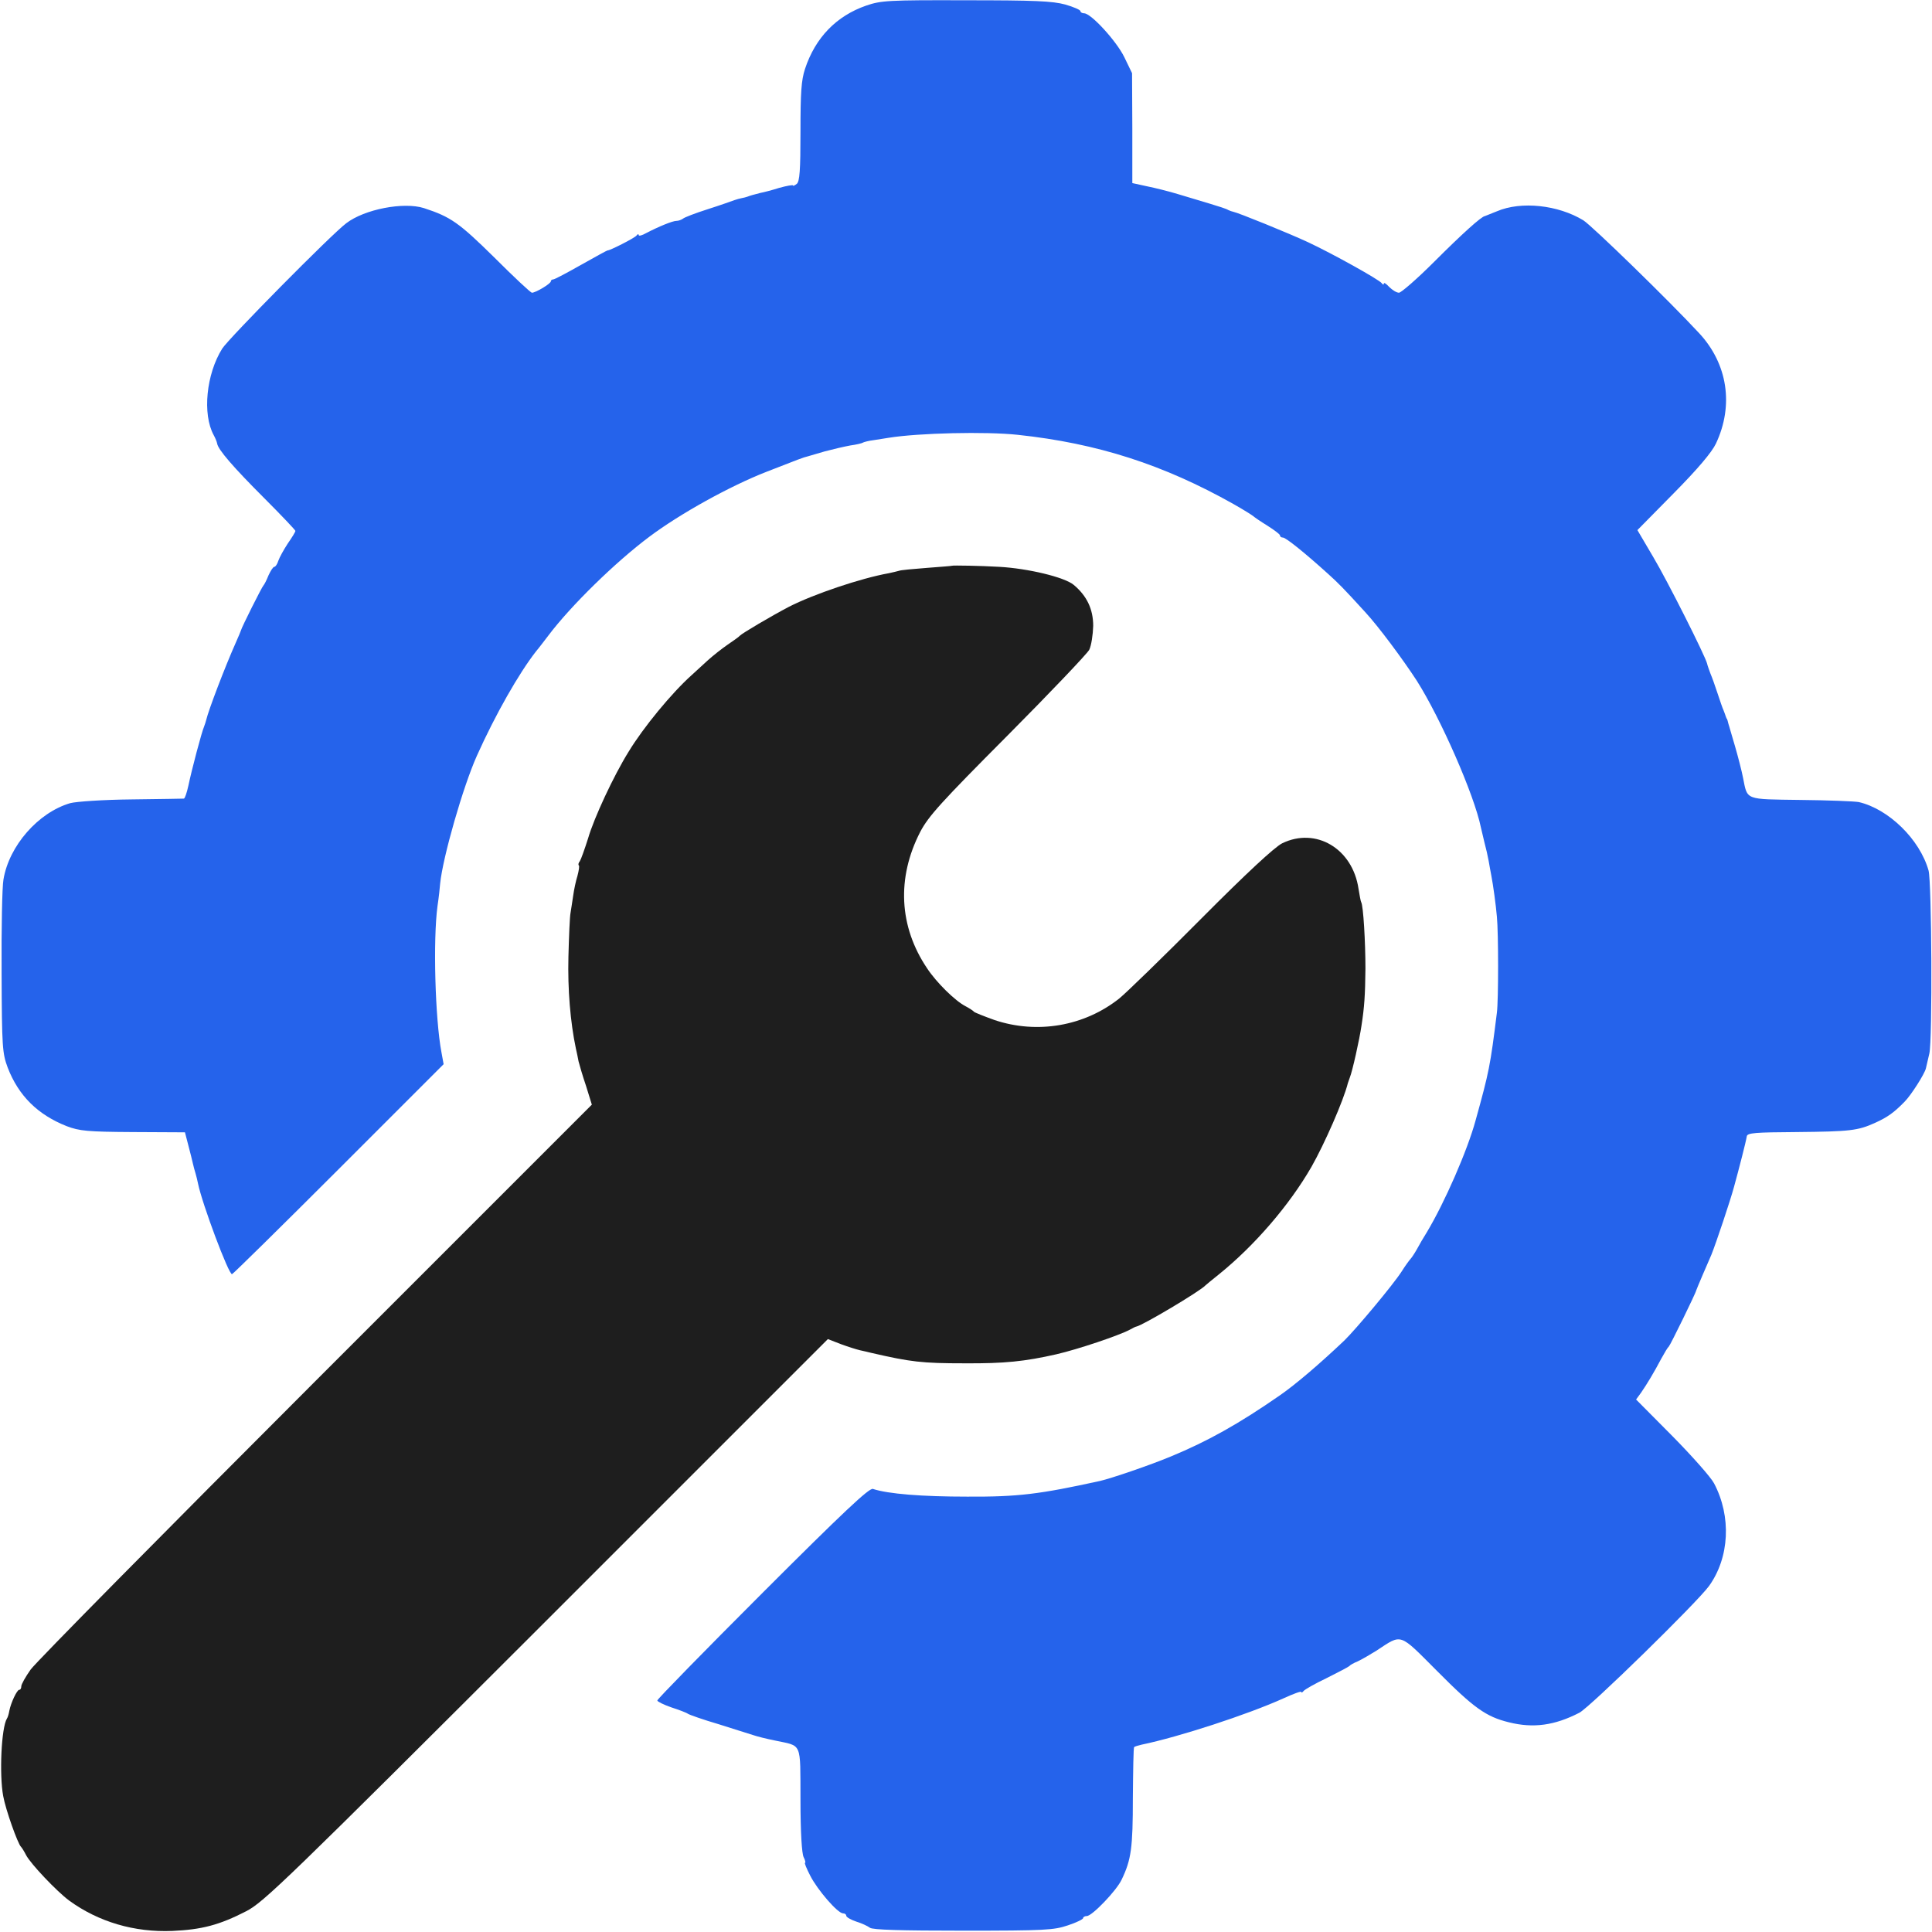
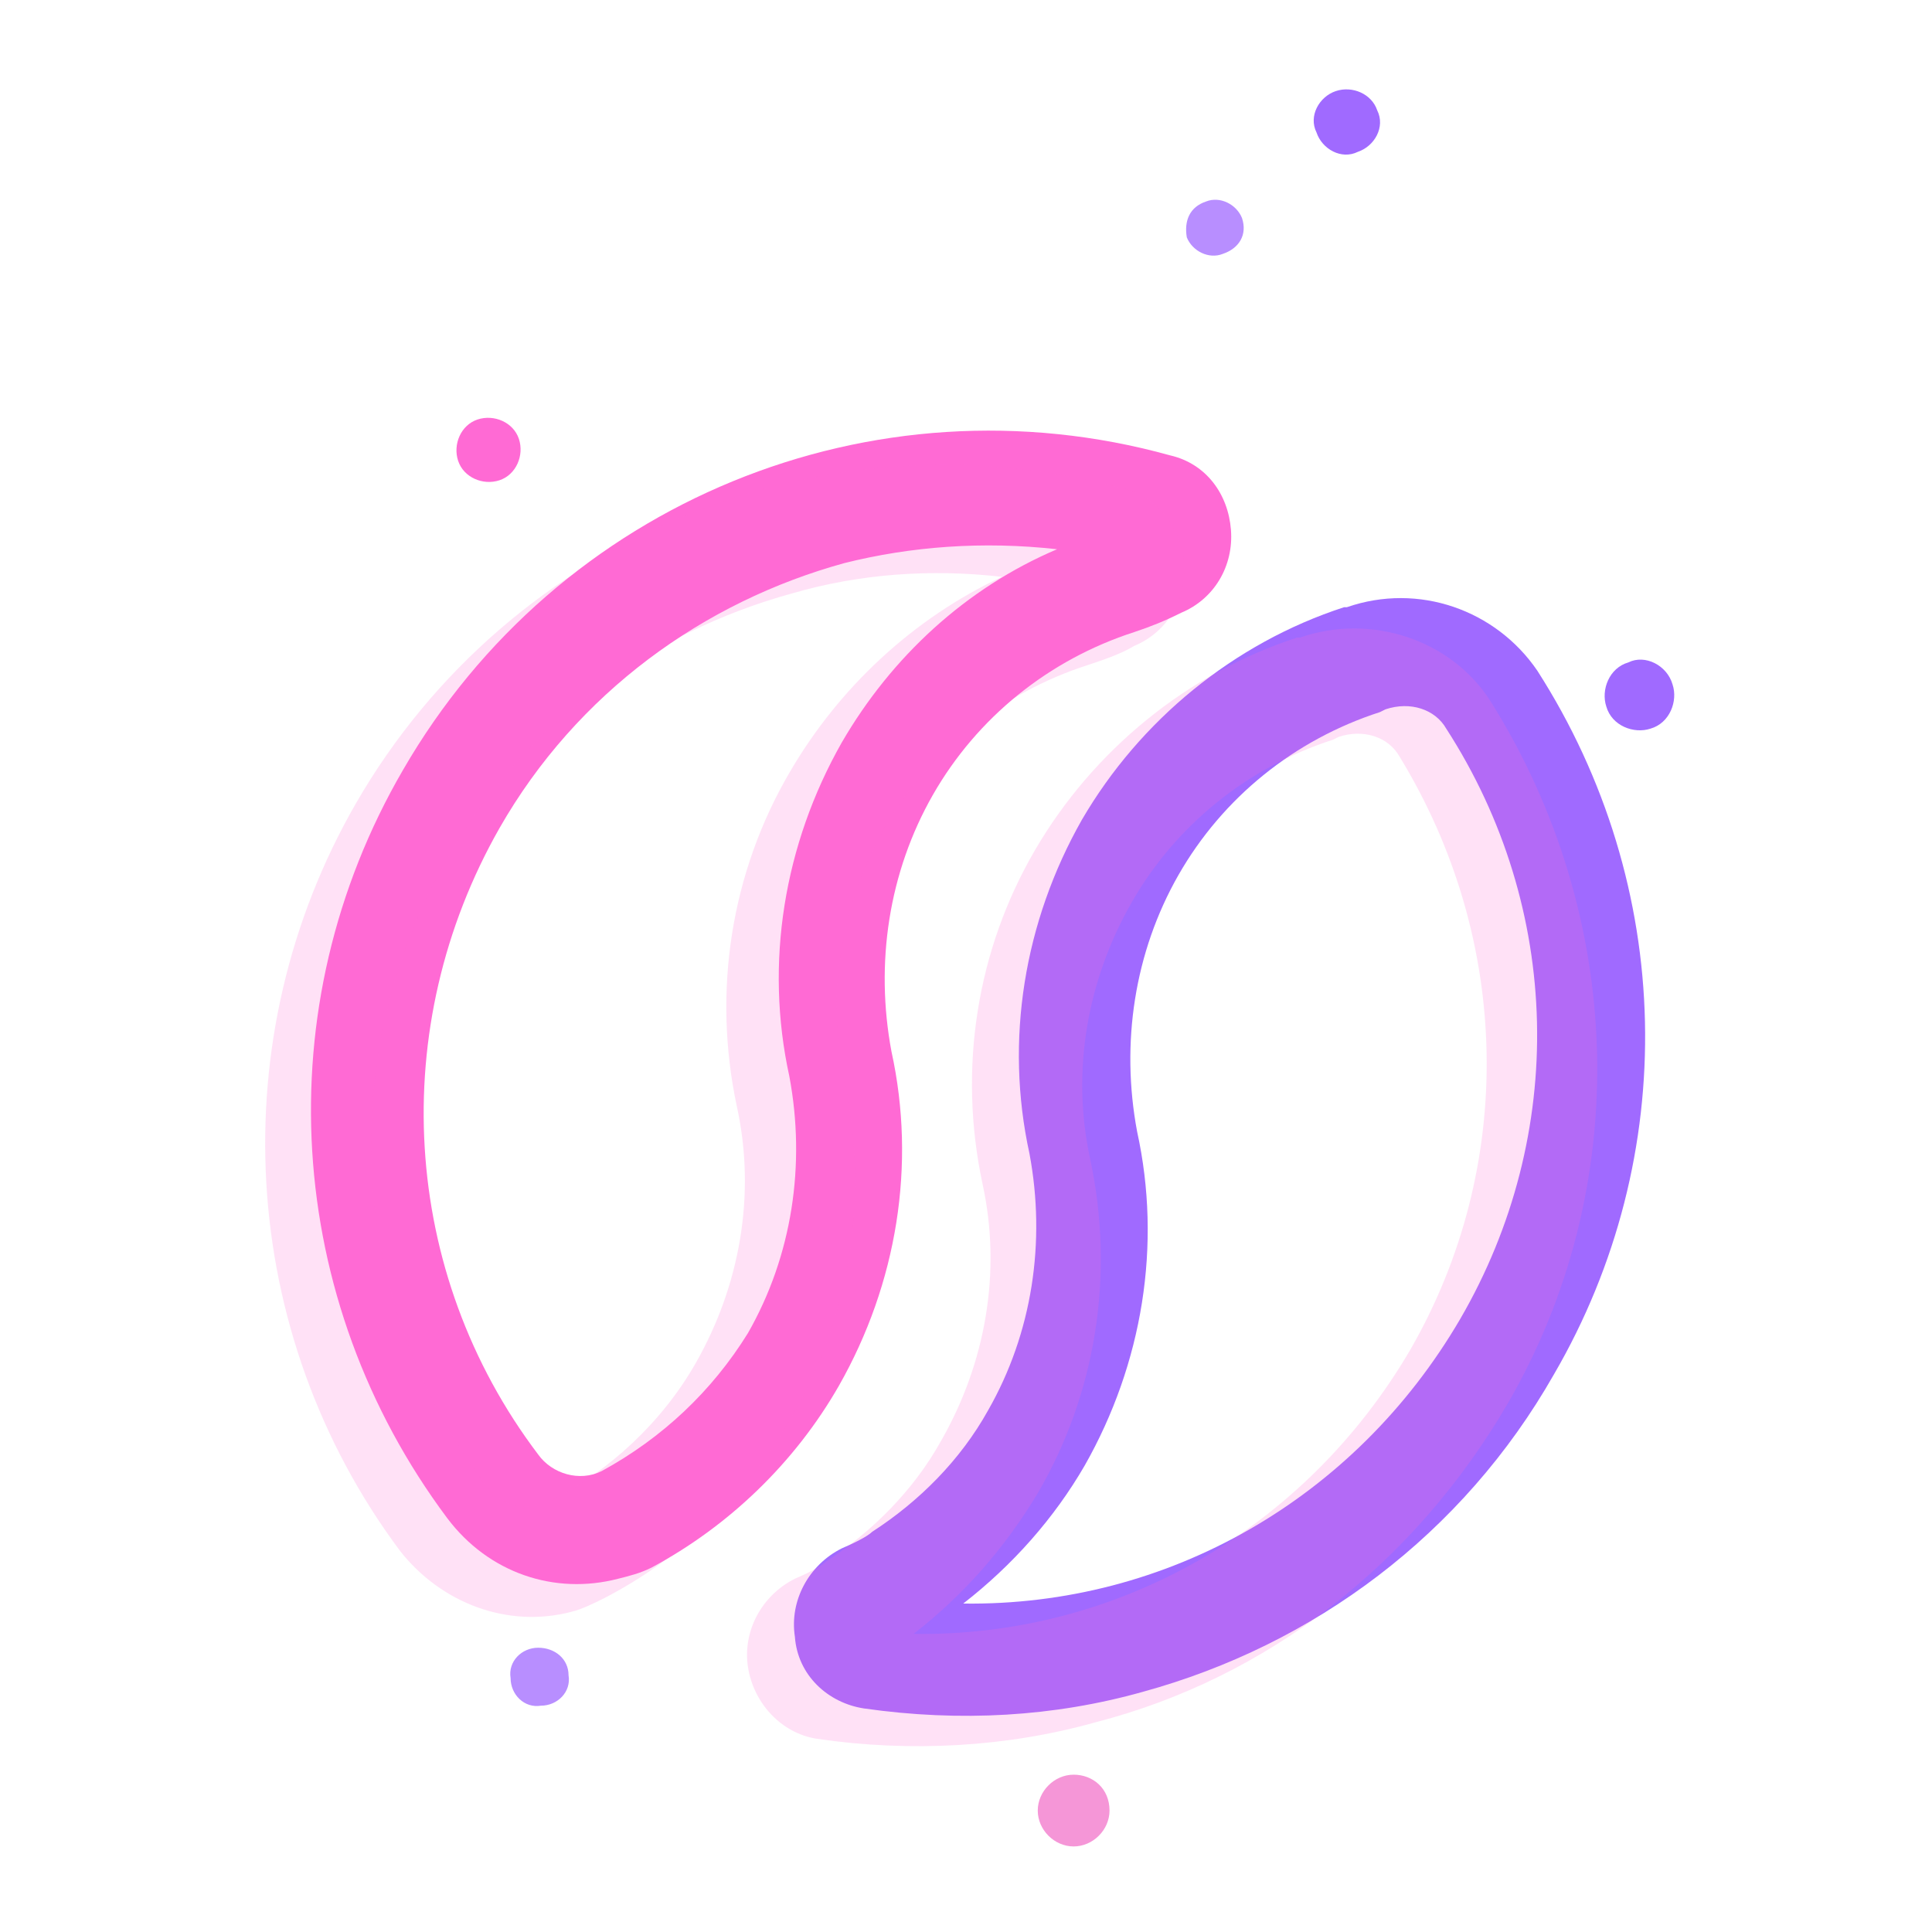
- <svg xmlns="http://www.w3.org/2000/svg" version="1.0" width="726pt" height="726pt" viewBox="0 0 726 726">
-   <g transform="translate(0,726) scale(0.1,-0.1)" stroke="none">
-     <path fill="#2563eb" d="M3255 7239 c-112 -39 -191 -120 -230 -238 -14 -43 -17 -88 -17 -237 0 -144 -3 -186 -14 -195 -8 -6 -14 -9 -14 -6 0 3 -23 -1 -52 -9 -28 -9 -60 -17 -71 -19 -10 -3 -28 -7 -40 -11 -12 -5 -26 -8 -32 -9 -5 -1 -17 -4 -25 -7 -8 -3 -53 -19 -100 -34 -47 -15 -89 -31 -94 -36 -6 -4 -16 -8 -24 -8 -15 0 -68 -22 -114 -46 -16 -9 -28 -12 -28 -7 0 4 -4 4 -8 -2 -6 -9 -103 -58 -109 -56 -2 0 -46 -24 -99 -54 -53 -30 -100 -55 -105 -55 -5 0 -9 -3 -9 -7 0 -9 -57 -43 -71 -43 -5 0 -69 60 -142 133 -132 130 -163 152 -264 185 -76 24 -223 -4 -292 -57 -56 -42 -441 -432 -466 -471 -60 -96 -75 -246 -32 -325 6 -11 12 -25 13 -32 4 -23 60 -88 177 -205 64 -64 117 -120 117 -123 0 -4 -13 -25 -29 -48 -15 -23 -31 -52 -35 -64 -4 -13 -11 -23 -15 -23 -5 0 -14 -15 -22 -32 -7 -18 -16 -35 -19 -38 -5 -4 -82 -157 -85 -170 -1 -3 -9 -23 -19 -45 -41 -92 -103 -255 -111 -290 -1 -5 -5 -17 -8 -25 -9 -20 -47 -164 -59 -222 -6 -27 -13 -48 -17 -49 -3 0 -91 -2 -196 -3 -105 -1 -208 -8 -231 -14 -120 -35 -230 -160 -251 -287 -5 -27 -8 -185 -7 -350 1 -282 3 -303 23 -357 41 -106 113 -177 222 -220 48 -18 77 -21 249 -22 l195 -1 13 -50 c7 -27 15 -58 17 -68 2 -10 7 -27 10 -37 3 -10 7 -27 9 -37 15 -75 116 -345 128 -341 5 2 186 180 402 396 l393 393 -8 44 c-24 126 -32 424 -15 550 5 33 9 71 10 85 10 99 86 364 138 480 70 156 158 310 222 392 12 14 32 41 46 59 85 113 253 277 380 372 116 87 304 191 440 244 120 47 141 55 155 58 6 2 35 10 65 19 30 8 73 18 95 22 22 3 44 8 48 11 4 2 22 7 40 9 18 3 43 7 57 9 112 18 365 24 485 11 299 -32 547 -112 810 -260 39 -22 72 -43 75 -46 3 -3 26 -19 52 -35 27 -17 48 -33 48 -37 0 -5 5 -8 11 -8 11 0 84 -59 168 -135 41 -37 58 -54 141 -145 50 -54 142 -178 194 -258 90 -142 216 -429 241 -552 2 -8 8 -33 13 -55 6 -22 13 -53 16 -70 3 -16 7 -41 10 -55 7 -36 17 -109 21 -155 6 -61 6 -315 0 -360 -25 -201 -29 -221 -80 -405 -31 -114 -117 -310 -183 -420 -12 -19 -29 -48 -38 -65 -9 -16 -20 -32 -23 -35 -3 -3 -19 -24 -34 -48 -32 -50 -172 -217 -215 -259 -95 -90 -183 -165 -242 -206 -154 -107 -272 -173 -410 -230 -79 -33 -223 -82 -266 -92 -228 -50 -308 -60 -499 -59 -170 0 -297 10 -355 29 -14 4 -111 -87 -414 -390 -218 -218 -396 -400 -396 -405 0 -4 24 -16 53 -26 28 -9 57 -20 62 -24 6 -4 57 -22 115 -39 58 -18 116 -37 130 -41 14 -5 50 -14 80 -20 106 -23 97 -1 98 -223 0 -122 5 -203 12 -216 6 -12 8 -21 5 -21 -3 0 6 -22 20 -49 27 -53 103 -141 123 -141 7 0 12 -4 12 -9 0 -5 17 -15 38 -22 20 -6 43 -17 51 -23 10 -8 117 -11 350 -11 307 0 341 2 394 20 31 10 57 23 57 27 0 4 6 8 14 8 20 0 112 96 131 137 36 75 42 119 42 307 1 103 2 189 5 191 2 2 15 6 28 9 140 29 398 113 533 174 37 17 67 28 67 24 0 -4 4 -2 8 3 4 6 43 28 87 49 44 22 82 42 85 45 3 4 17 12 32 18 15 7 46 25 70 40 98 64 83 69 228 -76 138 -139 184 -172 270 -193 92 -23 172 -12 265 36 40 21 440 412 487 476 77 107 85 261 19 386 -12 23 -83 103 -157 178 l-136 137 19 26 c22 32 48 75 76 128 12 22 24 42 28 45 6 6 102 202 103 211 1 3 12 30 25 60 13 30 27 63 32 74 17 42 71 203 85 255 19 69 45 170 48 190 2 13 32 15 187 16 201 2 230 5 296 35 46 21 70 38 110 79 24 24 75 104 80 125 1 5 7 31 13 56 12 49 9 646 -3 688 -33 117 -150 231 -262 257 -16 3 -115 7 -219 8 -211 3 -199 -2 -216 83 -5 26 -19 80 -30 118 -12 39 -22 77 -25 85 -2 8 -4 16 -5 18 -2 1 -3 5 -5 10 -1 4 -5 14 -8 22 -4 8 -14 38 -23 65 -9 28 -21 61 -27 75 -5 14 -11 30 -12 36 -7 29 -149 311 -202 400 l-60 102 136 138 c91 92 144 155 159 187 68 144 44 300 -63 415 -114 123 -402 403 -435 424 -95 58 -234 73 -325 34 -22 -9 -42 -17 -45 -18 -13 -1 -86 -67 -191 -172 -64 -64 -124 -116 -132 -116 -9 0 -25 10 -37 22 -11 12 -20 18 -20 12 0 -5 -4 -4 -8 2 -9 13 -185 111 -277 154 -73 34 -263 111 -280 114 -5 1 -14 4 -20 7 -5 4 -37 14 -70 24 -33 10 -87 26 -120 36 -33 10 -85 23 -115 29 l-55 12 0 207 -1 206 -29 60 c-29 60 -125 165 -151 165 -8 0 -14 4 -14 8 0 5 -26 16 -57 25 -48 13 -115 16 -373 16 -293 1 -319 -1 -375 -20z" />
-     <path fill="#1e1e1e" d="M3577 5134 c-1 -1 -44 -4 -94 -8 -51 -4 -98 -8 -105 -11 -7 -2 -24 -6 -38 -9 -106 -19 -283 -79 -375 -126 -65 -34 -177 -100 -185 -109 -3 -4 -23 -18 -45 -33 -22 -15 -56 -42 -76 -60 -20 -18 -47 -43 -60 -55 -74 -66 -182 -197 -237 -288 -56 -90 -130 -249 -152 -325 -13 -41 -27 -80 -31 -86 -5 -6 -7 -13 -4 -16 3 -2 0 -20 -5 -39 -6 -19 -13 -52 -16 -74 -3 -22 -8 -51 -10 -65 -3 -14 -6 -88 -8 -165 -3 -123 7 -245 28 -345 3 -14 8 -35 10 -48 3 -12 15 -54 28 -92 l22 -71 -1037 -1037 c-570 -570 -1053 -1059 -1072 -1086 -19 -27 -35 -55 -35 -63 0 -7 -3 -13 -8 -13 -8 0 -31 -48 -37 -79 -2 -12 -6 -25 -9 -29 -21 -34 -29 -211 -14 -291 9 -51 55 -180 67 -191 3 -3 12 -17 19 -31 17 -33 116 -137 162 -171 110 -80 245 -120 388 -114 110 5 176 22 277 74 65 33 151 116 1128 1092 l1058 1058 49 -19 c27 -10 59 -20 72 -23 13 -3 32 -7 43 -10 148 -34 189 -39 350 -39 150 -1 226 7 345 34 82 19 233 70 275 92 11 6 22 12 25 12 23 4 240 133 260 155 3 3 25 21 50 41 134 108 265 260 348 404 49 86 121 250 137 315 1 3 4 12 7 20 10 24 37 146 44 195 11 70 14 116 15 215 0 101 -8 237 -16 250 -2 3 -6 26 -10 50 -22 151 -160 233 -287 171 -28 -14 -133 -111 -303 -282 -143 -144 -282 -279 -309 -301 -131 -104 -308 -135 -469 -81 -39 14 -74 28 -77 31 -3 4 -17 13 -32 21 -39 20 -109 89 -144 142 -106 157 -115 340 -26 513 31 59 78 111 328 362 160 161 298 306 307 322 8 16 14 57 15 90 0 63 -24 113 -73 154 -34 29 -172 62 -280 68 -69 4 -175 6 -178 4z" />
-   </g>
+ <svg xmlns="http://www.w3.org/2000/svg" t="1767881968123" class="icon" viewBox="0 0 1024 1024" version="1.1" p-id="6522" width="200" height="200">
+   <path d="M327.68 836.754c-33.646 8.777-68.754-2.926-90.697-32.183-86.309-115.566-96.549-270.629-23.406-396.434 81.92-141.897 248.686-210.651 406.674-166.766 19.017 4.389 30.72 20.48 32.183 39.497 1.463 19.017-8.777 36.571-26.331 43.886-8.777 4.389-16.091 7.314-24.869 10.24-45.349 14.629-83.383 45.349-106.789 86.309-23.406 40.96-30.72 89.234-21.943 136.046 13.166 59.977 2.926 122.88-27.794 177.006-23.406 40.96-58.514 74.606-99.474 96.549-5.851 2.926-11.703 4.389-17.554 5.851z m119.954-538.331c-74.606 20.48-141.897 68.754-182.857 140.434-59.977 105.326-52.663 235.52 20.48 332.069 7.314 10.24 21.943 14.629 33.646 8.777 32.183-17.554 58.514-42.423 77.531-73.143 23.406-40.96 30.72-89.234 21.943-136.046-13.166-59.977-2.926-122.88 27.794-177.006 26.331-45.349 65.829-81.92 114.103-102.4-39.497-4.389-77.531-1.463-112.64 7.314z" fill="#FF6AD4" p-id="6523" />
+   <path d="M605.623 896.731c-46.811 13.166-96.549 16.091-147.749 8.777-19.017-2.926-35.109-17.554-36.571-38.034-2.926-19.017 7.314-38.034 24.869-46.811 10.24-4.389 14.629-7.314 16.091-8.777 24.869-16.091 46.811-38.034 61.44-64.366 23.406-40.96 30.72-89.234 21.943-136.046-13.166-59.977-2.926-122.88 27.794-177.006 30.72-52.663 80.457-93.623 138.971-112.64h1.463c38.034-13.166 78.994 1.463 100.937 33.646 73.143 114.103 76.069 257.463 8.777 373.029-48.274 84.846-127.269 143.36-217.966 168.229z m-95.086-46.811c108.251 1.463 207.726-55.589 263.314-150.674 57.051-98.011 54.126-217.966-7.314-313.051-5.851-10.24-19.017-14.629-32.183-10.24l-2.926 1.463c-45.349 14.629-83.383 45.349-106.789 86.309-23.406 40.96-30.72 89.234-21.943 136.046 13.166 59.977 2.926 122.88-27.794 177.006-16.091 27.794-38.034 52.663-64.366 73.143z" fill="#A06AFF" p-id="6524" />
+   <path d="M576.366 352.549c8.777-2.926 17.554-5.851 24.869-10.24 17.554-7.314 27.794-24.869 26.331-43.886-1.463-19.017-14.629-35.109-32.183-39.497-157.989-42.423-324.754 24.869-406.674 166.766-71.68 124.343-62.903 280.869 23.406 396.434 21.943 27.794 57.051 40.96 90.697 32.183 5.851-1.463 11.703-4.389 17.554-7.314 42.423-21.943 76.069-55.589 99.474-96.549 30.72-52.663 40.96-115.566 27.794-177.006-10.24-46.811-1.463-95.086 21.943-136.046 23.406-39.497 61.44-70.217 106.789-84.846zM418.377 409.6c-30.72 52.663-40.96 115.566-27.794 177.006 10.24 46.811 1.463 95.086-21.943 136.046-17.554 30.72-45.349 57.051-77.531 73.143-11.703 5.851-24.869 2.926-33.646-8.777-73.143-96.549-80.457-226.743-20.48-332.069 40.96-71.68 108.251-119.954 182.857-140.434 35.109-10.24 73.143-13.166 111.177-8.777-46.811 21.943-86.309 58.514-112.64 103.863z" fill="#FF6AD4" opacity=".2" p-id="6525" />
+   <path d="M789.943 371.566c-20.48-32.183-62.903-46.811-100.937-33.646H687.543c-58.514 19.017-108.251 59.977-138.971 112.64-30.72 52.663-40.96 115.566-27.794 177.006 10.24 46.811 1.463 95.086-21.943 136.046-14.629 26.331-36.571 48.274-61.44 64.366-1.463 1.463-5.851 4.389-16.091 8.777-17.554 8.777-27.794 27.794-24.869 46.811 2.926 19.017 17.554 35.109 36.571 38.034 49.737 7.314 100.937 4.389 147.749-8.777 90.697-23.406 168.229-83.383 217.966-168.229 67.291-115.566 62.903-258.926-8.777-373.029z m-42.423 343.771c-55.589 95.086-155.063 152.137-263.314 150.674 26.331-20.48 48.274-45.349 65.829-74.606 30.72-52.663 40.96-115.566 27.794-177.006-10.24-46.811-1.463-95.086 21.943-136.046 23.406-40.96 61.44-71.68 106.789-86.309l2.926-1.463c13.166-4.389 26.331 0 32.183 10.24 59.977 98.011 61.44 217.966 5.851 314.514z" fill="#FF6AD4" opacity=".2" p-id="6526" />
+   <path d="M569.051 940.617c-10.24 0-19.017 8.777-19.017 19.017 0 10.24 8.777 19.017 19.017 19.017 10.24 0 19.017-8.777 19.017-19.017 0-11.703-8.777-19.017-19.017-19.017z" fill="#F596D7" p-id="6527" />
+   <path d="M863.086 351.086c-10.24 2.926-14.629 14.629-11.703 23.406 2.926 10.24 14.629 14.629 23.406 11.703 10.24-2.926 14.629-14.629 11.703-23.406-2.926-10.24-14.629-16.091-23.406-11.703z" fill="#A06AFF" p-id="6528" />
+   <path d="M253.074 222.354c-8.777 2.926-13.166 13.166-10.24 21.943 2.926 8.777 13.166 13.166 21.943 10.24 8.777-2.926 13.166-13.166 10.24-21.943-2.926-8.777-13.166-13.166-21.943-10.24z" fill="#FF6AD4" p-id="6529" />
+   <path d="M285.257 873.326c-8.777 0-16.091 7.314-14.629 16.091 0 8.777 7.314 16.091 16.091 14.629 8.777 0 16.091-7.314 14.629-16.091 0-8.777-7.314-14.629-16.091-14.629z" fill="#B88EFF" p-id="6530" />
+   <path d="M708.023 48.274c-8.777 2.926-14.629 13.166-10.24 21.943 2.926 8.777 13.166 14.629 21.943 10.24 8.777-2.926 14.629-13.166 10.24-21.943-2.926-8.777-13.166-13.166-21.943-10.24z" fill="#A06AFF" p-id="6531" />
+   <path d="M639.269 106.789c-8.777 2.926-11.703 10.24-10.24 19.017 2.926 7.314 11.703 11.703 19.017 8.777 8.777-2.926 13.166-10.24 10.24-19.017-2.926-7.314-11.703-11.703-19.017-8.777z" fill="#B88EFF" p-id="6532" />
</svg>
